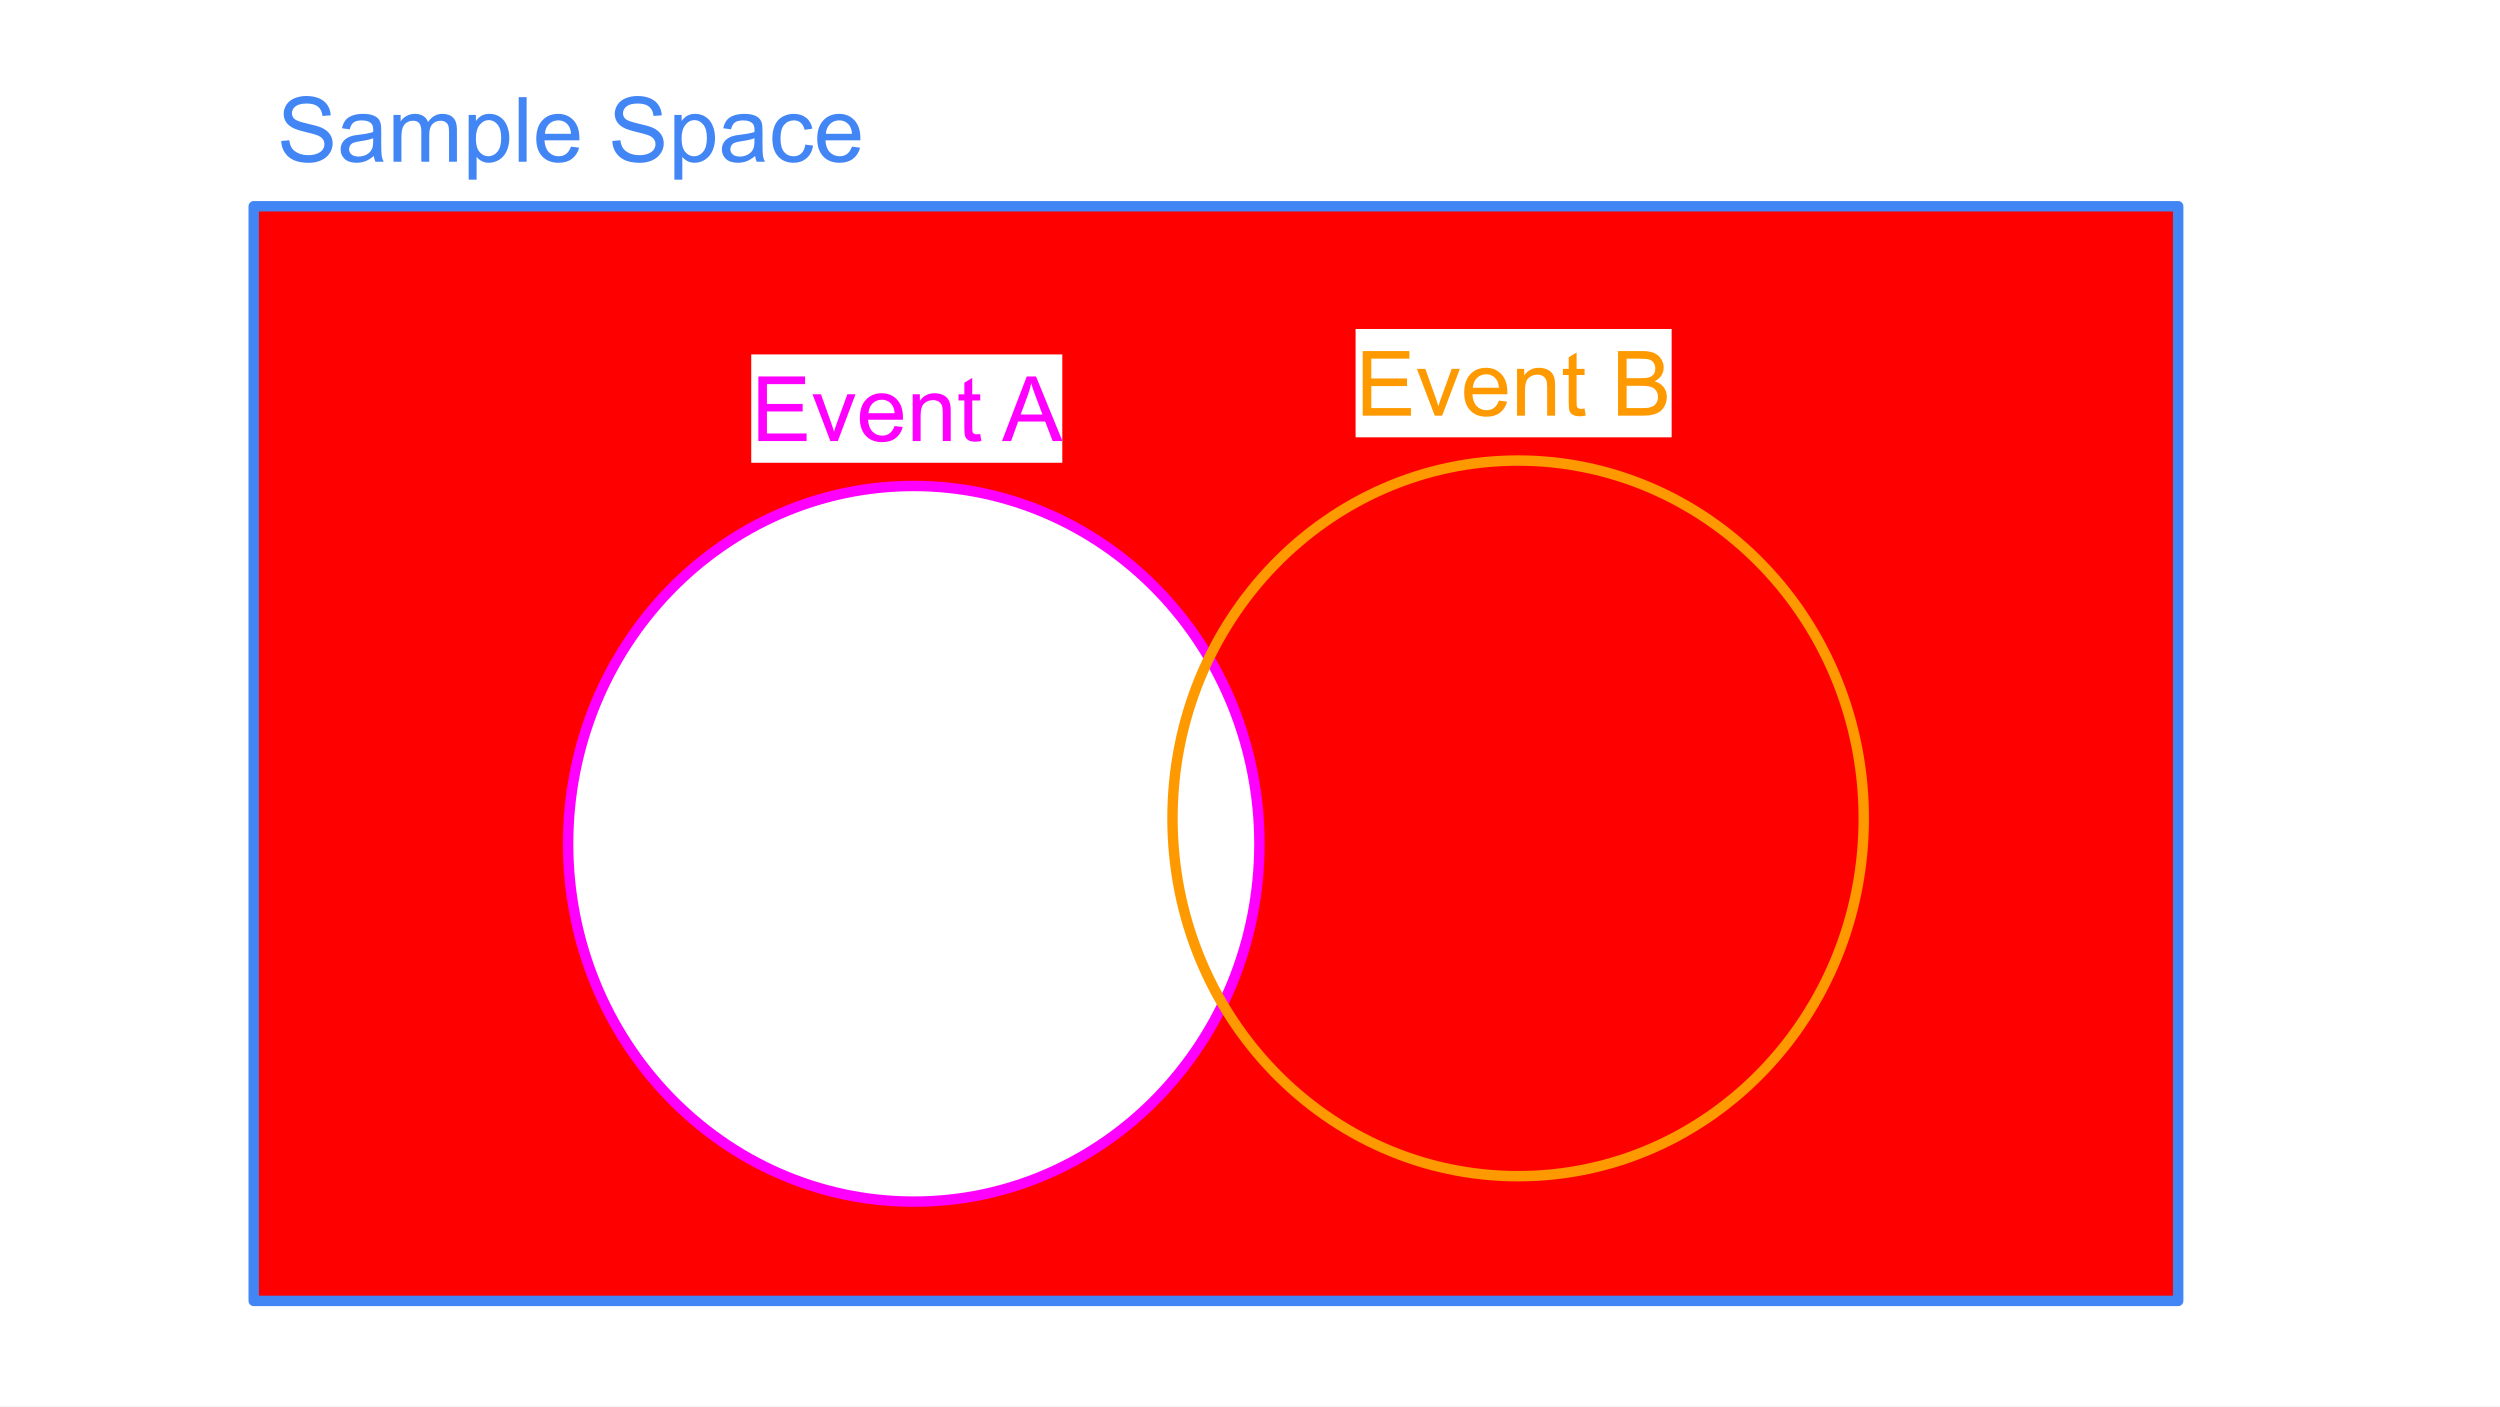
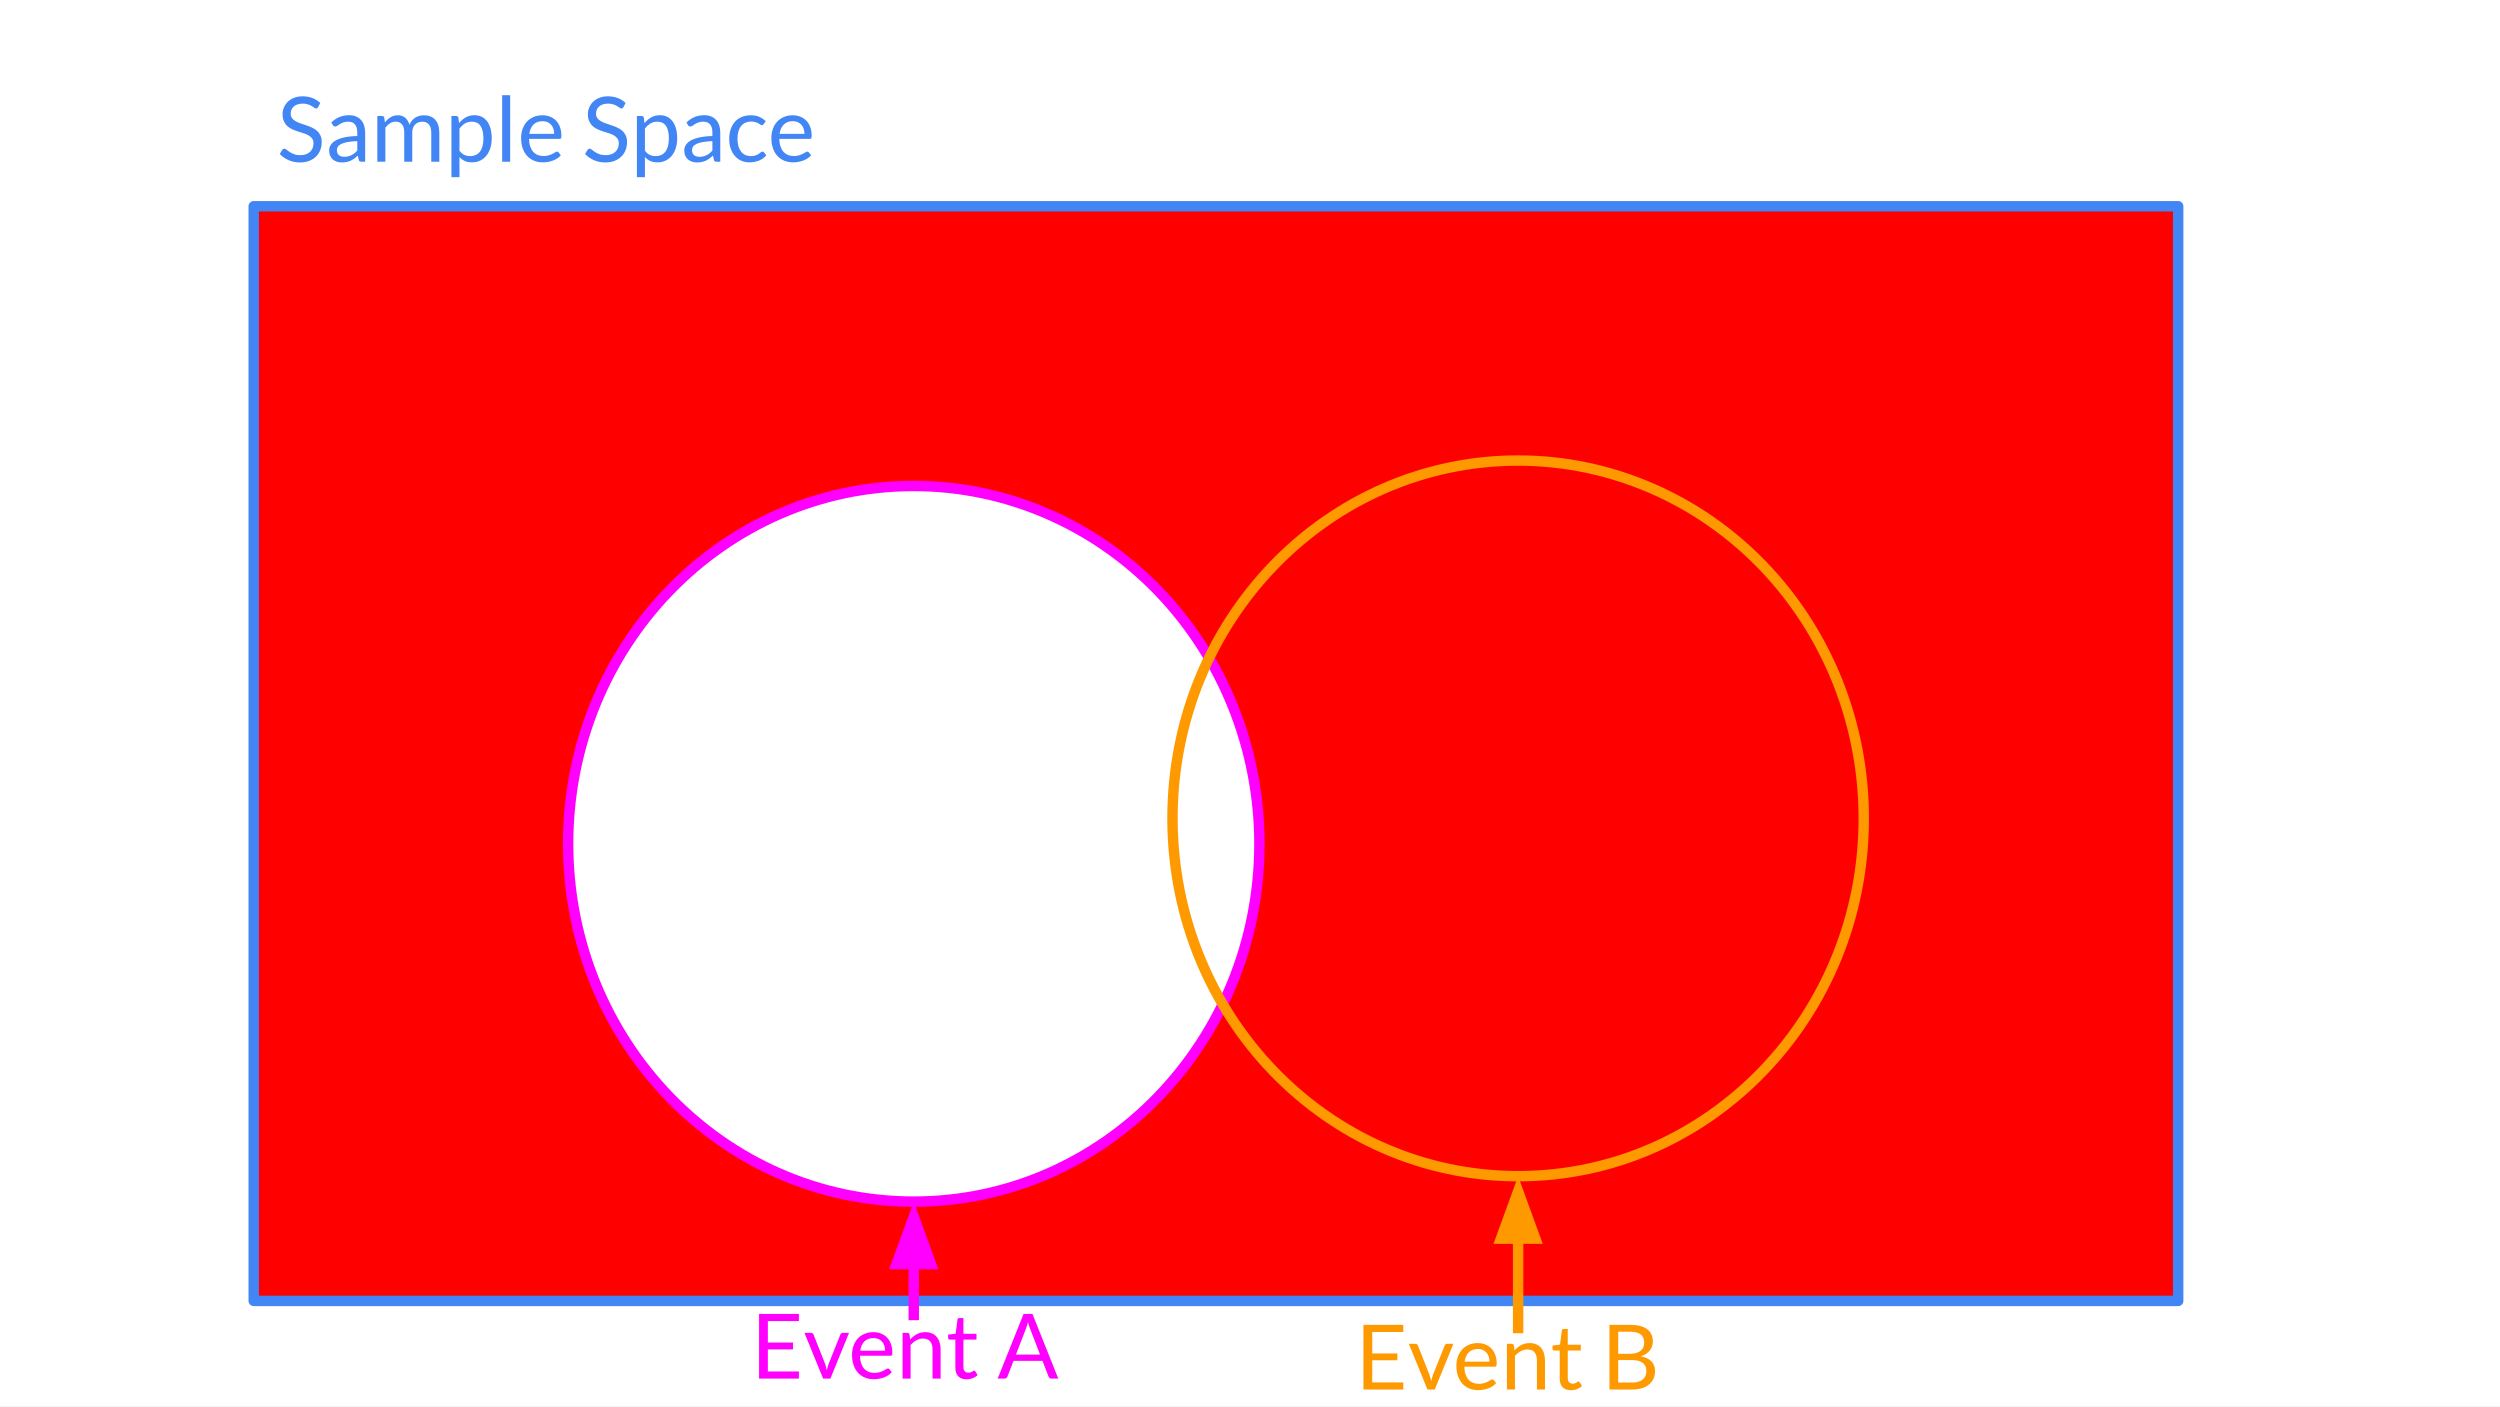
<svg xmlns="http://www.w3.org/2000/svg" version="1.1" viewBox="0.0 0.0 960.0 540.0" fill="none" stroke="none" stroke-linecap="square" stroke-miterlimit="10">
  <clipPath id="g1ee45421c2e_0_31.0">
    <path d="m0 0l960.0 0l0 540.0l-960.0 0l0 -540.0z" clip-rule="nonzero" />
  </clipPath>
  <g clip-path="url(#g1ee45421c2e_0_31.0)">
    <path fill="#ffffff" d="m0 0l960.0 0l0 540.0l-960.0 0z" fill-rule="evenodd" />
    <path fill="#ff0000" d="m97.43 79.201l738.992 0l0 420.346l-738.992 0z" fill-rule="evenodd" />
    <path stroke="#4285f4" stroke-width="4.0" stroke-linejoin="round" stroke-linecap="butt" d="m97.43 79.201l738.992 0l0 420.346l-738.992 0z" fill-rule="evenodd" />
    <path fill="#000000" fill-opacity="0.0" d="m97.43 19.819l338.551 0l0 72.189l-338.551 0z" fill-rule="evenodd" />
-     <path fill="#4285f4" d="m107.993 54.13l3.094 -0.266q0.219 1.859 1.016 3.047q0.812 1.188 2.5 1.938q1.688 0.734 3.812 0.734q1.875 0 3.312 -0.562q1.438 -0.562 2.141 -1.531q0.703 -0.969 0.703 -2.125q0 -1.172 -0.688 -2.031q-0.672 -0.875 -2.219 -1.469q-1.0 -0.391 -4.422 -1.203q-3.422 -0.828 -4.781 -1.562q-1.781 -0.922 -2.656 -2.297q-0.875 -1.391 -0.875 -3.094q0 -1.875 1.062 -3.5q1.078 -1.641 3.125 -2.484q2.047 -0.859 4.547 -0.859q2.766 0 4.859 0.891q2.109 0.891 3.234 2.625q1.141 1.719 1.234 3.906l-3.156 0.234q-0.25 -2.359 -1.719 -3.562q-1.453 -1.203 -4.312 -1.203q-2.984 0 -4.344 1.094q-1.359 1.094 -1.359 2.641q0 1.328 0.969 2.188q0.938 0.875 4.938 1.781q4.0 0.906 5.5 1.578q2.156 1.0 3.188 2.531q1.047 1.531 1.047 3.531q0 1.969 -1.141 3.734q-1.141 1.75 -3.266 2.719q-2.109 0.969 -4.766 0.969q-3.375 0 -5.656 -0.984q-2.266 -0.984 -3.562 -2.953q-1.297 -1.969 -1.359 -4.453zm35.569 5.75q-1.703 1.438 -3.266 2.031q-1.562 0.594 -3.359 0.594q-2.953 0 -4.547 -1.438q-1.594 -1.453 -1.594 -3.703q0 -1.328 0.594 -2.406q0.609 -1.094 1.578 -1.75q0.984 -0.672 2.203 -1.016q0.891 -0.234 2.703 -0.453q3.688 -0.438 5.422 -1.047q0.031 -0.625 0.031 -0.797q0 -1.859 -0.875 -2.625q-1.156 -1.031 -3.469 -1.031q-2.141 0 -3.172 0.766q-1.016 0.75 -1.516 2.656l-2.969 -0.406q0.406 -1.906 1.328 -3.078q0.938 -1.188 2.688 -1.812q1.766 -0.641 4.078 -0.641q2.312 0 3.75 0.547q1.438 0.531 2.109 1.359q0.688 0.812 0.953 2.062q0.156 0.781 0.156 2.812l0 4.062q0 4.25 0.188 5.375q0.203 1.125 0.766 2.156l-3.172 0q-0.484 -0.953 -0.609 -2.219zm-0.266 -6.797q-1.656 0.672 -4.969 1.141q-1.875 0.281 -2.656 0.625q-0.781 0.328 -1.203 0.984q-0.422 0.641 -0.422 1.438q0 1.219 0.922 2.031q0.922 0.812 2.703 0.812q1.75 0 3.125 -0.766q1.375 -0.766 2.016 -2.109q0.484 -1.031 0.484 -3.047l0 -1.109zm7.805 9.016l0 -17.969l2.734 0l0 2.516q0.844 -1.312 2.25 -2.109q1.406 -0.812 3.188 -0.812q2.0 0 3.281 0.828q1.281 0.828 1.797 2.312q2.141 -3.141 5.547 -3.141q2.688 0 4.125 1.484q1.438 1.469 1.438 4.547l0 12.344l-3.031 0l0 -11.328q0 -1.812 -0.297 -2.609q-0.297 -0.812 -1.078 -1.297q-0.781 -0.5 -1.828 -0.5q-1.891 0 -3.141 1.266q-1.25 1.25 -1.25 4.031l0 10.438l-3.047 0l0 -11.672q0 -2.031 -0.75 -3.047q-0.75 -1.016 -2.438 -1.016q-1.281 0 -2.375 0.672q-1.094 0.672 -1.594 1.984q-0.484 1.297 -0.484 3.75l0 9.328l-3.047 0zm28.869 6.891l0 -24.859l2.781 0l0 2.328q0.984 -1.359 2.219 -2.047q1.234 -0.688 2.984 -0.688q2.312 0 4.062 1.188q1.766 1.172 2.656 3.344q0.906 2.156 0.906 4.719q0 2.766 -1.0 4.969q-0.984 2.203 -2.875 3.391q-1.875 1.172 -3.969 1.172q-1.516 0 -2.734 -0.641q-1.203 -0.641 -1.984 -1.625l0 8.75l-3.047 0zm2.766 -15.781q0 3.469 1.406 5.141q1.406 1.656 3.391 1.656q2.031 0 3.469 -1.719q1.453 -1.719 1.453 -5.328q0 -3.438 -1.406 -5.141q-1.406 -1.703 -3.375 -1.703q-1.953 0 -3.453 1.812q-1.484 1.812 -1.484 5.281zm16.446 8.891l0 -24.812l3.047 0l0 24.812l-3.047 0zm20.075 -5.781l3.141 0.391q-0.75 2.75 -2.766 4.281q-2.0 1.516 -5.141 1.516q-3.938 0 -6.25 -2.422q-2.312 -2.438 -2.312 -6.812q0 -4.547 2.328 -7.047q2.344 -2.5 6.062 -2.5q3.609 0 5.891 2.453q2.281 2.453 2.281 6.906q0 0.266 -0.016 0.812l-13.391 0q0.156 2.953 1.656 4.531q1.516 1.578 3.766 1.578q1.688 0 2.859 -0.875q1.188 -0.891 1.891 -2.812zm-10.016 -4.938l10.047 0q-0.203 -2.266 -1.156 -3.391q-1.453 -1.766 -3.766 -1.766q-2.109 0 -3.547 1.406q-1.422 1.406 -1.578 3.75zm25.887 2.75l3.094 -0.266q0.219 1.859 1.016 3.047q0.812 1.188 2.5 1.938q1.688 0.734 3.812 0.734q1.875 0 3.312 -0.562q1.438 -0.562 2.141 -1.531q0.703 -0.969 0.703 -2.125q0 -1.172 -0.688 -2.031q-0.672 -0.875 -2.219 -1.469q-1.0 -0.391 -4.422 -1.203q-3.422 -0.828 -4.781 -1.562q-1.781 -0.922 -2.656 -2.297q-0.875 -1.391 -0.875 -3.094q0 -1.875 1.062 -3.5q1.078 -1.641 3.125 -2.484q2.047 -0.859 4.547 -0.859q2.766 0 4.859 0.891q2.109 0.891 3.234 2.625q1.141 1.719 1.234 3.906l-3.156 0.234q-0.25 -2.359 -1.719 -3.562q-1.453 -1.203 -4.312 -1.203q-2.984 0 -4.344 1.094q-1.359 1.094 -1.359 2.641q0 1.328 0.969 2.188q0.938 0.875 4.938 1.781q4.0 0.906 5.5 1.578q2.156 1.0 3.188 2.531q1.047 1.531 1.047 3.531q0 1.969 -1.141 3.734q-1.141 1.75 -3.266 2.719q-2.109 0.969 -4.766 0.969q-3.375 0 -5.656 -0.984q-2.266 -0.984 -3.562 -2.953q-1.297 -1.969 -1.359 -4.453zm23.834 14.859l0 -24.859l2.781 0l0 2.328q0.984 -1.359 2.219 -2.047q1.234 -0.688 2.984 -0.688q2.312 0 4.062 1.188q1.766 1.172 2.656 3.344q0.906 2.156 0.906 4.719q0 2.766 -1.0 4.969q-0.984 2.203 -2.875 3.391q-1.875 1.172 -3.969 1.172q-1.516 0 -2.734 -0.641q-1.203 -0.641 -1.984 -1.625l0 8.75l-3.047 0zm2.766 -15.781q0 3.469 1.406 5.141q1.406 1.656 3.391 1.656q2.031 0 3.469 -1.719q1.453 -1.719 1.453 -5.328q0 -3.438 -1.406 -5.141q-1.406 -1.703 -3.375 -1.703q-1.953 0 -3.453 1.812q-1.484 1.812 -1.484 5.281zm28.243 6.672q-1.703 1.438 -3.266 2.031q-1.562 0.594 -3.359 0.594q-2.953 0 -4.547 -1.438q-1.594 -1.453 -1.594 -3.703q0 -1.328 0.594 -2.406q0.609 -1.094 1.578 -1.75q0.984 -0.672 2.203 -1.016q0.891 -0.234 2.703 -0.453q3.688 -0.438 5.422 -1.047q0.031 -0.625 0.031 -0.797q0 -1.859 -0.875 -2.625q-1.156 -1.031 -3.469 -1.031q-2.141 0 -3.172 0.766q-1.016 0.75 -1.516 2.656l-2.969 -0.406q0.406 -1.906 1.328 -3.078q0.938 -1.188 2.688 -1.812q1.766 -0.641 4.078 -0.641q2.312 0 3.75 0.547q1.438 0.531 2.109 1.359q0.688 0.812 0.953 2.062q0.156 0.781 0.156 2.812l0 4.062q0 4.25 0.188 5.375q0.203 1.125 0.766 2.156l-3.172 0q-0.484 -0.953 -0.609 -2.219zm-0.266 -6.797q-1.656 0.672 -4.969 1.141q-1.875 0.281 -2.656 0.625q-0.781 0.328 -1.203 0.984q-0.422 0.641 -0.422 1.438q0 1.219 0.922 2.031q0.922 0.812 2.703 0.812q1.75 0 3.125 -0.766q1.375 -0.766 2.016 -2.109q0.484 -1.031 0.484 -3.047l0 -1.109zm19.54 2.438l2.984 0.391q-0.484 3.094 -2.516 4.844q-2.016 1.75 -4.953 1.75q-3.688 0 -5.938 -2.406q-2.234 -2.422 -2.234 -6.922q0 -2.906 0.953 -5.078q0.969 -2.188 2.938 -3.281q1.969 -1.094 4.297 -1.094q2.922 0 4.781 1.484q1.859 1.469 2.391 4.203l-2.969 0.453q-0.422 -1.812 -1.5 -2.719q-1.062 -0.922 -2.594 -0.922q-2.297 0 -3.734 1.656q-1.438 1.641 -1.438 5.219q0 3.625 1.391 5.266q1.391 1.641 3.625 1.641q1.781 0 2.984 -1.094q1.203 -1.109 1.531 -3.391zm17.906 0.797l3.141 0.391q-0.75 2.75 -2.766 4.281q-2.0 1.516 -5.141 1.516q-3.938 0 -6.25 -2.422q-2.312 -2.438 -2.312 -6.812q0 -4.547 2.328 -7.047q2.344 -2.5 6.062 -2.5q3.609 0 5.891 2.453q2.281 2.453 2.281 6.906q0 0.266 -0.016 0.812l-13.391 0q0.156 2.953 1.656 4.531q1.516 1.578 3.766 1.578q1.688 0 2.859 -0.875q1.188 -0.891 1.891 -2.812zm-10.016 -4.938l10.047 0q-0.203 -2.266 -1.156 -3.391q-1.453 -1.766 -3.766 -1.766q-2.109 0 -3.547 1.406q-1.422 1.406 -1.578 3.75z" fill-rule="nonzero" />
+     <path fill="#4285f4" d="m122.165 41.146q-0.156 0.266 -0.328 0.391q-0.172 0.125 -0.453 0.125q-0.297 0 -0.688 -0.281q-0.391 -0.297 -0.984 -0.656q-0.594 -0.359 -1.438 -0.641q-0.844 -0.297 -2.031 -0.297q-1.125 0 -2.0 0.297q-0.859 0.297 -1.453 0.828q-0.578 0.516 -0.875 1.219q-0.281 0.703 -0.281 1.516q0 1.031 0.5 1.719q0.516 0.688 1.359 1.172q0.844 0.484 1.906 0.844q1.062 0.359 2.172 0.734q1.125 0.375 2.188 0.859q1.078 0.469 1.906 1.203q0.844 0.734 1.359 1.797q0.516 1.047 0.516 2.594q0 1.625 -0.562 3.062q-0.547 1.422 -1.625 2.484q-1.062 1.047 -2.609 1.656q-1.547 0.609 -3.531 0.609q-2.406 0 -4.391 -0.875q-1.984 -0.875 -3.391 -2.375l0.969 -1.594q0.141 -0.188 0.344 -0.312q0.203 -0.125 0.438 -0.125q0.375 0 0.844 0.391q0.469 0.375 1.156 0.844q0.703 0.469 1.703 0.859q1.0 0.391 2.438 0.391q1.188 0 2.125 -0.328q0.938 -0.328 1.578 -0.922q0.656 -0.594 1.0 -1.422q0.359 -0.844 0.359 -1.859q0 -1.125 -0.516 -1.844q-0.516 -0.719 -1.344 -1.203q-0.828 -0.5 -1.906 -0.828q-1.062 -0.344 -2.188 -0.688q-1.109 -0.359 -2.172 -0.828q-1.062 -0.469 -1.891 -1.219q-0.828 -0.75 -1.344 -1.859q-0.516 -1.125 -0.516 -2.766q0 -1.312 0.516 -2.547q0.516 -1.234 1.484 -2.188q0.969 -0.953 2.391 -1.516q1.438 -0.578 3.281 -0.578q2.078 0 3.797 0.656q1.719 0.656 3.0 1.906l-0.812 1.594zm18.055 20.953l-1.375 0q-0.438 0 -0.719 -0.141q-0.281 -0.141 -0.359 -0.594l-0.359 -1.625q-0.688 0.625 -1.344 1.125q-0.656 0.484 -1.391 0.828q-0.719 0.344 -1.547 0.516q-0.828 0.172 -1.828 0.172q-1.031 0 -1.922 -0.281q-0.891 -0.297 -1.547 -0.859q-0.656 -0.578 -1.047 -1.453q-0.391 -0.875 -0.391 -2.078q0 -1.031 0.562 -1.984q0.578 -0.969 1.844 -1.719q1.281 -0.75 3.344 -1.219q2.062 -0.484 5.047 -0.547l0 -1.375q0 -2.031 -0.875 -3.078q-0.875 -1.062 -2.594 -1.062q-1.125 0 -1.906 0.297q-0.766 0.281 -1.328 0.641q-0.562 0.344 -0.969 0.641q-0.406 0.281 -0.797 0.281q-0.312 0 -0.547 -0.156q-0.234 -0.172 -0.375 -0.422l-0.562 -0.984q1.469 -1.406 3.141 -2.094q1.688 -0.688 3.734 -0.688q1.469 0 2.609 0.484q1.141 0.484 1.922 1.359q0.781 0.859 1.172 2.094q0.406 1.219 0.406 2.688l0 11.234zm-8.0 -1.891q0.812 0 1.484 -0.156q0.672 -0.172 1.266 -0.469q0.609 -0.312 1.156 -0.734q0.547 -0.438 1.062 -1.0l0 -3.656q-2.125 0.078 -3.625 0.344q-1.484 0.266 -2.422 0.703q-0.938 0.438 -1.359 1.031q-0.422 0.578 -0.422 1.312q0 0.688 0.219 1.188q0.219 0.5 0.594 0.828q0.391 0.312 0.906 0.469q0.531 0.141 1.141 0.141zm12.68 1.891l0 -17.547l1.828 0q0.672 0 0.844 0.641l0.219 1.797q0.969 -1.203 2.172 -1.953q1.203 -0.766 2.797 -0.766q1.797 0 2.891 0.984q1.094 0.984 1.594 2.672q0.359 -0.953 0.953 -1.641q0.594 -0.703 1.344 -1.156q0.75 -0.453 1.578 -0.656q0.844 -0.203 1.719 -0.203q1.375 0 2.453 0.438q1.094 0.438 1.844 1.297q0.766 0.844 1.156 2.094q0.406 1.234 0.406 2.828l0 11.172l-3.094 0l0 -11.172q0 -2.062 -0.906 -3.125q-0.891 -1.078 -2.609 -1.078q-0.766 0 -1.453 0.281q-0.672 0.266 -1.203 0.781q-0.516 0.516 -0.828 1.312q-0.297 0.781 -0.297 1.828l0 11.172l-3.078 0l0 -11.172q0 -2.125 -0.859 -3.156q-0.844 -1.047 -2.469 -1.047q-1.141 0 -2.125 0.625q-0.984 0.609 -1.797 1.672l0 13.078l-3.078 0zm28.453 5.938l0 -23.484l1.828 0q0.672 0 0.844 0.641l0.25 2.078q1.125 -1.375 2.578 -2.203q1.453 -0.828 3.328 -0.828q1.516 0 2.734 0.578q1.234 0.578 2.094 1.719q0.875 1.125 1.344 2.812q0.469 1.672 0.469 3.859q0 1.938 -0.516 3.609q-0.516 1.672 -1.5 2.906q-0.969 1.219 -2.375 1.922q-1.406 0.703 -3.172 0.703q-1.641 0 -2.797 -0.531q-1.141 -0.547 -2.031 -1.531l0 7.75l-3.078 0zm7.812 -21.313q-1.5 0 -2.641 0.703q-1.141 0.688 -2.094 1.953l0 8.484q0.859 1.156 1.859 1.625q1.016 0.453 2.266 0.453q2.453 0 3.766 -1.75q1.312 -1.75 1.312 -4.984q0 -1.719 -0.312 -2.938q-0.297 -1.234 -0.875 -2.016q-0.562 -0.797 -1.391 -1.156q-0.828 -0.375 -1.891 -0.375zm14.74 -10.156l0 25.531l-3.078 0l0 -25.531l3.078 0zm12.403 7.703q1.578 0 2.906 0.531q1.328 0.516 2.297 1.516q0.984 1.0 1.516 2.469q0.547 1.453 0.547 3.328q0 0.734 -0.156 0.984q-0.156 0.234 -0.578 0.234l-11.688 0q0.031 1.656 0.453 2.891q0.422 1.234 1.141 2.062q0.734 0.812 1.734 1.219q1.0 0.406 2.25 0.406q1.172 0 2.0 -0.266q0.844 -0.266 1.453 -0.578q0.609 -0.312 1.016 -0.578q0.406 -0.266 0.703 -0.266q0.375 0 0.594 0.281l0.859 1.141q-0.578 0.688 -1.375 1.203q-0.797 0.5 -1.703 0.828q-0.906 0.328 -1.875 0.5q-0.969 0.172 -1.922 0.172q-1.828 0 -3.359 -0.609q-1.531 -0.625 -2.656 -1.812q-1.109 -1.188 -1.734 -2.938q-0.625 -1.75 -0.625 -4.016q0 -1.844 0.562 -3.438q0.562 -1.594 1.609 -2.766q1.062 -1.172 2.594 -1.828q1.531 -0.672 3.438 -0.672zm0.062 2.266q-2.234 0 -3.516 1.297q-1.281 1.281 -1.594 3.578l9.547 0q0 -1.078 -0.297 -1.969q-0.297 -0.891 -0.875 -1.531q-0.562 -0.656 -1.391 -1.016q-0.812 -0.359 -1.875 -0.359zm31.036 -5.391q-0.156 0.266 -0.328 0.391q-0.172 0.125 -0.453 0.125q-0.297 0 -0.688 -0.281q-0.391 -0.297 -0.984 -0.656q-0.594 -0.359 -1.438 -0.641q-0.844 -0.297 -2.031 -0.297q-1.125 0 -2.0 0.297q-0.859 0.297 -1.453 0.828q-0.578 0.516 -0.875 1.219q-0.281 0.703 -0.281 1.516q0 1.031 0.5 1.719q0.516 0.688 1.359 1.172q0.844 0.484 1.906 0.844q1.062 0.359 2.172 0.734q1.125 0.375 2.188 0.859q1.078 0.469 1.906 1.203q0.844 0.734 1.359 1.797q0.516 1.047 0.516 2.594q0 1.625 -0.562 3.062q-0.547 1.422 -1.625 2.484q-1.062 1.047 -2.609 1.656q-1.547 0.609 -3.531 0.609q-2.406 0 -4.391 -0.875q-1.984 -0.875 -3.391 -2.375l0.969 -1.594q0.141 -0.188 0.344 -0.312q0.203 -0.125 0.438 -0.125q0.375 0 0.844 0.391q0.469 0.375 1.156 0.844q0.703 0.469 1.703 0.859q1.0 0.391 2.438 0.391q1.188 0 2.125 -0.328q0.938 -0.328 1.578 -0.922q0.656 -0.594 1.0 -1.422q0.359 -0.844 0.359 -1.859q0 -1.125 -0.516 -1.844q-0.516 -0.719 -1.344 -1.203q-0.828 -0.5 -1.906 -0.828q-1.062 -0.344 -2.188 -0.688q-1.109 -0.359 -2.172 -0.828q-1.062 -0.469 -1.891 -1.219q-0.828 -0.75 -1.344 -1.859q-0.516 -1.125 -0.516 -2.766q0 -1.312 0.516 -2.547q0.516 -1.234 1.484 -2.188q0.969 -0.953 2.391 -1.516q1.438 -0.578 3.281 -0.578q2.078 0 3.797 0.656q1.719 0.656 3.0 1.906l-0.812 1.594zm5.165 26.891l0 -23.484l1.828 0q0.672 0 0.844 0.641l0.25 2.078q1.125 -1.375 2.578 -2.203q1.453 -0.828 3.328 -0.828q1.516 0 2.734 0.578q1.234 0.578 2.094 1.719q0.875 1.125 1.344 2.812q0.469 1.672 0.469 3.859q0 1.938 -0.516 3.609q-0.516 1.672 -1.5 2.906q-0.969 1.219 -2.375 1.922q-1.406 0.703 -3.172 0.703q-1.641 0 -2.797 -0.531q-1.141 -0.547 -2.031 -1.531l0 7.75l-3.078 0zm7.812 -21.313q-1.5 0 -2.641 0.703q-1.141 0.688 -2.094 1.953l0 8.484q0.859 1.156 1.859 1.625q1.016 0.453 2.266 0.453q2.453 0 3.766 -1.75q1.312 -1.75 1.312 -4.984q0 -1.719 -0.312 -2.938q-0.297 -1.234 -0.875 -2.016q-0.562 -0.797 -1.391 -1.156q-0.828 -0.375 -1.891 -0.375zm24.208 15.375l-1.375 0q-0.438 0 -0.719 -0.141q-0.281 -0.141 -0.359 -0.594l-0.359 -1.625q-0.688 0.625 -1.344 1.125q-0.656 0.484 -1.391 0.828q-0.719 0.344 -1.547 0.516q-0.828 0.172 -1.828 0.172q-1.031 0 -1.922 -0.281q-0.891 -0.297 -1.547 -0.859q-0.656 -0.578 -1.047 -1.453q-0.391 -0.875 -0.391 -2.078q0 -1.031 0.562 -1.984q0.578 -0.969 1.844 -1.719q1.281 -0.75 3.344 -1.219q2.062 -0.484 5.047 -0.547l0 -1.375q0 -2.031 -0.875 -3.078q-0.875 -1.062 -2.594 -1.062q-1.125 0 -1.906 0.297q-0.766 0.281 -1.328 0.641q-0.562 0.344 -0.969 0.641q-0.406 0.281 -0.797 0.281q-0.312 0 -0.547 -0.156q-0.234 -0.172 -0.375 -0.422l-0.562 -0.984q1.469 -1.406 3.141 -2.094q1.688 -0.688 3.734 -0.688q1.469 0 2.609 0.484q1.141 0.484 1.922 1.359q0.781 0.859 1.172 2.094q0.406 1.219 0.406 2.688l0 11.234zm-8.0 -1.891q0.812 0 1.484 -0.156q0.672 -0.172 1.266 -0.469q0.609 -0.312 1.156 -0.734q0.547 -0.438 1.062 -1.0l0 -3.656q-2.125 0.078 -3.625 0.344q-1.484 0.266 -2.422 0.703q-0.938 0.438 -1.359 1.031q-0.422 0.578 -0.422 1.312q0 0.688 0.219 1.188q0.219 0.5 0.594 0.828q0.391 0.312 0.906 0.469q0.531 0.141 1.141 0.141zm24.649 -12.547q-0.141 0.188 -0.281 0.297q-0.125 0.109 -0.391 0.109q-0.266 0 -0.562 -0.219q-0.297 -0.219 -0.766 -0.469q-0.469 -0.266 -1.141 -0.484q-0.672 -0.219 -1.641 -0.219q-1.281 0 -2.266 0.469q-0.984 0.453 -1.656 1.328q-0.672 0.859 -1.016 2.094q-0.328 1.219 -0.328 2.75q0 1.594 0.359 2.828q0.375 1.234 1.031 2.078q0.656 0.844 1.594 1.281q0.953 0.438 2.125 0.438q1.125 0 1.844 -0.266q0.734 -0.266 1.219 -0.594q0.5 -0.328 0.797 -0.594q0.312 -0.266 0.625 -0.266q0.406 0 0.594 0.281l0.875 1.141q-1.156 1.391 -2.875 2.047q-1.703 0.656 -3.609 0.656q-1.656 0 -3.062 -0.609q-1.406 -0.609 -2.453 -1.766q-1.031 -1.156 -1.641 -2.828q-0.594 -1.688 -0.594 -3.828q0 -1.969 0.547 -3.625q0.547 -1.672 1.594 -2.875q1.047 -1.203 2.594 -1.875q1.547 -0.672 3.531 -0.672q1.844 0 3.25 0.594q1.422 0.594 2.516 1.688l-0.812 1.109zm11.169 -3.391q1.578 0 2.906 0.531q1.328 0.516 2.297 1.516q0.984 1.0 1.516 2.469q0.547 1.453 0.547 3.328q0 0.734 -0.156 0.984q-0.156 0.234 -0.578 0.234l-11.688 0q0.031 1.656 0.453 2.891q0.422 1.234 1.141 2.062q0.734 0.812 1.734 1.219q1.0 0.406 2.25 0.406q1.172 0 2.0 -0.266q0.844 -0.266 1.453 -0.578q0.609 -0.312 1.016 -0.578q0.406 -0.266 0.703 -0.266q0.375 0 0.594 0.281l0.859 1.141q-0.578 0.688 -1.375 1.203q-0.797 0.5 -1.703 0.828q-0.906 0.328 -1.875 0.5q-0.969 0.172 -1.922 0.172q-1.828 0 -3.359 -0.609q-1.531 -0.625 -2.656 -1.812q-1.109 -1.188 -1.734 -2.938q-0.625 -1.75 -0.625 -4.016q0 -1.844 0.562 -3.438q0.562 -1.594 1.609 -2.766q1.062 -1.172 2.594 -1.828q1.531 -0.672 3.438 -0.672zm0.062 2.266q-2.234 0 -3.516 1.297q-1.281 1.281 -1.594 3.578l9.547 0q0 -1.078 -0.297 -1.969q-0.297 -0.891 -0.875 -1.531q-0.562 -0.656 -1.391 -1.016q-0.812 -0.359 -1.875 -0.359z" fill-rule="nonzero" />
    <path fill="#ffffff" d="m218.162 324.02l0 0c0 -75.885 59.423 -137.402 132.724 -137.402l0 0c35.201 0 68.96 14.476 93.85 40.244c24.891 25.768 38.874 60.716 38.874 97.158l0 0c0 75.885 -59.423 137.402 -132.724 137.402l0 0c-73.302 0 -132.724 -61.517 -132.724 -137.402z" fill-rule="evenodd" />
    <path stroke="#ff00ff" stroke-width="4.0" stroke-linejoin="round" stroke-linecap="butt" d="m218.162 324.02l0 0c0 -75.885 59.423 -137.402 132.724 -137.402l0 0c35.201 0 68.96 14.476 93.85 40.244c24.891 25.768 38.874 60.716 38.874 97.158l0 0c0 75.885 -59.423 137.402 -132.724 137.402l0 0c-73.302 0 -132.724 -61.517 -132.724 -137.402z" fill-rule="evenodd" />
-     <path fill="#000000" fill-opacity="0.0" d="m279.472 127.099l142.835 0l0 72.189l-142.835 0z" fill-rule="evenodd" />
-     <path fill="#ffffff" d="m288.472 136.099l119.452 0l0 41.6l-119.452 0l0 -41.6z" fill-rule="nonzero" />
-     <path fill="#000000" fill-opacity="0.0" d="m288.472 138.006l119.452 0l0 39.851l-119.452 0l0 -39.851z" fill-rule="nonzero" />
-     <path fill="#ff00ff" d="m291.207 169.379l0 -24.812l17.938 0l0 2.938l-14.641 0l0 7.594l13.719 0l0 2.906l-13.719 0l0 8.453l15.219 0l0 2.922l-18.516 0zm27.662 0l-6.844 -17.969l3.219 0l3.859 10.766q0.625 1.734 1.156 3.609q0.391 -1.422 1.125 -3.406l4.0 -10.969l3.125 0l-6.797 17.969l-2.844 0zm24.641 -5.781l3.141 0.391q-0.75 2.75 -2.766 4.281q-2.0 1.516 -5.141 1.516q-3.938 0 -6.25 -2.422q-2.312 -2.438 -2.312 -6.812q0 -4.547 2.328 -7.047q2.344 -2.5 6.062 -2.5q3.609 0 5.891 2.453q2.281 2.453 2.281 6.906q0 0.266 -0.016 0.812l-13.391 0q0.156 2.953 1.656 4.531q1.516 1.578 3.766 1.578q1.688 0 2.859 -0.875q1.188 -0.891 1.891 -2.812zm-10.016 -4.938l10.047 0q-0.203 -2.266 -1.156 -3.391q-1.453 -1.766 -3.766 -1.766q-2.109 0 -3.547 1.406q-1.422 1.406 -1.578 3.75zm16.977 10.719l0 -17.969l2.75 0l0 2.547q1.969 -2.953 5.719 -2.953q1.625 0 2.984 0.594q1.359 0.578 2.031 1.531q0.688 0.938 0.953 2.234q0.172 0.844 0.172 2.969l0 11.047l-3.047 0l0 -10.938q0 -1.859 -0.359 -2.781q-0.359 -0.922 -1.266 -1.469q-0.891 -0.547 -2.109 -0.547q-1.953 0 -3.375 1.234q-1.406 1.234 -1.406 4.688l0 9.812l-3.047 0zm25.93 -2.719l0.438 2.688q-1.281 0.266 -2.297 0.266q-1.656 0 -2.578 -0.516q-0.906 -0.531 -1.281 -1.375q-0.375 -0.859 -0.375 -3.609l0 -10.344l-2.234 0l0 -2.359l2.234 0l0 -4.453l3.031 -1.828l0 6.281l3.062 0l0 2.359l-3.062 0l0 10.516q0 1.297 0.156 1.672q0.156 0.375 0.516 0.594q0.375 0.219 1.047 0.219q0.516 0 1.344 -0.109zm8.36 2.719l9.516 -24.812l3.547 0l10.156 24.812l-3.75 0l-2.891 -7.516l-10.375 0l-2.719 7.516l-3.484 0zm7.156 -10.188l8.406 0l-2.594 -6.875q-1.172 -3.125 -1.75 -5.141q-0.484 2.391 -1.344 4.734l-2.719 7.281z" fill-rule="nonzero" />
-     <path fill="#000000" fill-opacity="0.0" d="m407.924 138.006l0 0l0 39.851l0 0l0 -39.851z" fill-rule="nonzero" />
+     <path fill="#000000" fill-opacity="0.0" d="m279.47 487.099l142.835 0l0 72.189l-142.835 0z" fill-rule="evenodd" />
+     <path fill="#ff00ff" d="m306.782 504.551l0 2.734l-11.922 0l0 8.25l9.656 0l0 2.625l-9.656 0l0 8.484l11.922 0l0 2.734l-15.297 0l0 -24.828l15.297 0zm2.135 7.281l2.531 0q0.359 0 0.594 0.188q0.25 0.188 0.359 0.453l4.453 11.297q0.234 0.625 0.375 1.25q0.141 0.609 0.266 1.219q0.141 -0.609 0.297 -1.219q0.156 -0.625 0.391 -1.25l4.516 -11.297q0.094 -0.281 0.328 -0.453q0.234 -0.188 0.578 -0.188l2.422 0l-7.156 17.547l-2.797 0l-7.156 -17.547zm26.465 -0.281q1.578 0 2.906 0.531q1.328 0.516 2.297 1.516q0.984 1.0 1.516 2.469q0.547 1.453 0.547 3.328q0 0.734 -0.156 0.984q-0.156 0.234 -0.578 0.234l-11.688 0q0.031 1.656 0.453 2.891q0.422 1.234 1.141 2.062q0.734 0.812 1.734 1.219q1.0 0.406 2.25 0.406q1.172 0 2.0 -0.266q0.844 -0.266 1.453 -0.578q0.609 -0.312 1.016 -0.578q0.406 -0.266 0.703 -0.266q0.375 0 0.594 0.281l0.859 1.141q-0.578 0.688 -1.375 1.203q-0.797 0.5 -1.703 0.828q-0.906 0.328 -1.875 0.5q-0.969 0.172 -1.922 0.172q-1.828 0 -3.359 -0.609q-1.531 -0.625 -2.656 -1.812q-1.109 -1.188 -1.734 -2.938q-0.625 -1.75 -0.625 -4.016q0 -1.844 0.562 -3.438q0.562 -1.594 1.609 -2.766q1.062 -1.172 2.594 -1.828q1.531 -0.672 3.438 -0.672zm0.062 2.266q-2.234 0 -3.516 1.297q-1.281 1.281 -1.594 3.578l9.547 0q0 -1.078 -0.297 -1.969q-0.297 -0.891 -0.875 -1.531q-0.562 -0.656 -1.391 -1.016q-0.812 -0.359 -1.875 -0.359zm11.144 15.562l0 -17.547l1.828 0q0.672 0 0.844 0.641l0.234 1.906q1.141 -1.266 2.547 -2.047q1.422 -0.781 3.281 -0.781q1.438 0 2.531 0.484q1.109 0.469 1.844 1.344q0.734 0.875 1.109 2.109q0.391 1.219 0.391 2.719l0 11.172l-3.094 0l0 -11.172q0 -2.0 -0.906 -3.094q-0.906 -1.109 -2.781 -1.109q-1.359 0 -2.547 0.672q-1.188 0.656 -2.203 1.781l0 12.922l-3.078 0zm24.581 0.281q-2.078 0 -3.203 -1.156q-1.109 -1.172 -1.109 -3.359l0 -10.734l-2.109 0q-0.281 0 -0.469 -0.156q-0.188 -0.172 -0.188 -0.516l0 -1.234l2.875 -0.359l0.703 -5.438q0.047 -0.25 0.234 -0.406q0.188 -0.172 0.484 -0.172l1.562 0l0 6.047l5.016 0l0 2.234l-5.016 0l0 10.531q0 1.109 0.531 1.656q0.531 0.531 1.391 0.531q0.484 0 0.828 -0.125q0.359 -0.141 0.625 -0.297q0.266 -0.156 0.438 -0.281q0.188 -0.125 0.328 -0.125q0.234 0 0.422 0.281l0.906 1.484q-0.797 0.734 -1.922 1.172q-1.125 0.422 -2.328 0.422zm35.209 -0.281l-2.594 0q-0.453 0 -0.734 -0.219q-0.266 -0.234 -0.406 -0.578l-2.328 -6.0l-11.141 0l-2.312 6.0q-0.125 0.312 -0.422 0.562q-0.297 0.234 -0.734 0.234l-2.594 0l9.938 -24.828l3.406 0l9.922 24.828zm-16.266 -9.219l9.266 0l-3.891 -10.109q-0.375 -0.922 -0.75 -2.328q-0.188 0.703 -0.375 1.312q-0.172 0.594 -0.344 1.047l-3.906 10.078z" fill-rule="nonzero" />
    <path fill="#000000" fill-opacity="0.0" d="m450.236 314.253l0 0c0 -75.885 59.423 -137.402 132.724 -137.402l0 0c35.201 0 68.96 14.476 93.85 40.244c24.891 25.768 38.874 60.716 38.874 97.158l0 0c0 75.885 -59.423 137.402 -132.724 137.402l0 0c-73.302 0 -132.724 -61.517 -132.724 -137.402z" fill-rule="evenodd" />
    <path stroke="#ff9900" stroke-width="4.0" stroke-linejoin="round" stroke-linecap="butt" d="m450.236 314.253l0 0c0 -75.885 59.423 -137.402 132.724 -137.402l0 0c35.201 0 68.96 14.476 93.85 40.244c24.891 25.768 38.874 60.716 38.874 97.158l0 0c0 75.885 -59.423 137.402 -132.724 137.402l0 0c-73.302 0 -132.724 -61.517 -132.724 -137.402z" fill-rule="evenodd" />
-     <path fill="#000000" fill-opacity="0.0" d="m511.546 117.332l142.835 0l0 72.189l-142.835 0z" fill-rule="evenodd" />
-     <path fill="#ffffff" d="m520.546 126.332l121.365 0l0 41.6l-121.365 0l0 -41.6z" fill-rule="nonzero" />
-     <path fill="#000000" fill-opacity="0.0" d="m520.546 128.238l121.365 0l0 39.851l-121.365 0l0 -39.851z" fill-rule="nonzero" />
-     <path fill="#ff9900" d="m523.281 159.612l0 -24.812l17.938 0l0 2.938l-14.641 0l0 7.594l13.719 0l0 2.906l-13.719 0l0 8.453l15.219 0l0 2.922l-18.516 0zm27.662 0l-6.844 -17.969l3.219 0l3.859 10.766q0.625 1.734 1.156 3.609q0.391 -1.422 1.125 -3.406l4.0 -10.969l3.125 0l-6.797 17.969l-2.844 0zm24.641 -5.781l3.141 0.391q-0.75 2.75 -2.766 4.281q-2.0 1.516 -5.141 1.516q-3.938 0 -6.25 -2.422q-2.312 -2.438 -2.312 -6.812q0 -4.547 2.328 -7.047q2.344 -2.5 6.062 -2.5q3.609 0 5.891 2.453q2.281 2.453 2.281 6.906q0 0.266 -0.016 0.812l-13.391 0q0.156 2.953 1.656 4.531q1.516 1.578 3.766 1.578q1.688 0 2.859 -0.875q1.188 -0.891 1.891 -2.812zm-10.016 -4.938l10.047 0q-0.203 -2.266 -1.156 -3.391q-1.453 -1.766 -3.766 -1.766q-2.109 0 -3.547 1.406q-1.422 1.406 -1.578 3.75zm16.977 10.719l0 -17.969l2.75 0l0 2.547q1.969 -2.953 5.719 -2.953q1.625 0 2.984 0.594q1.359 0.578 2.031 1.531q0.688 0.938 0.953 2.234q0.172 0.844 0.172 2.969l0 11.047l-3.047 0l0 -10.938q0 -1.859 -0.359 -2.781q-0.359 -0.922 -1.266 -1.469q-0.891 -0.547 -2.109 -0.547q-1.953 0 -3.375 1.234q-1.406 1.234 -1.406 4.688l0 9.812l-3.047 0zm25.93 -2.719l0.438 2.688q-1.281 0.266 -2.297 0.266q-1.656 0 -2.578 -0.516q-0.906 -0.531 -1.281 -1.375q-0.375 -0.859 -0.375 -3.609l0 -10.344l-2.234 0l0 -2.359l2.234 0l0 -4.453l3.031 -1.828l0 6.281l3.062 0l0 2.359l-3.062 0l0 10.516q0 1.297 0.156 1.672q0.156 0.375 0.516 0.594q0.375 0.219 1.047 0.219q0.516 0 1.344 -0.109zm12.851 2.719l0 -24.812l9.312 0q2.844 0 4.562 0.766q1.719 0.75 2.688 2.312q0.969 1.562 0.969 3.266q0 1.594 -0.859 3.0q-0.859 1.406 -2.609 2.266q2.25 0.656 3.453 2.25q1.219 1.594 1.219 3.766q0 1.734 -0.734 3.234q-0.734 1.5 -1.828 2.312q-1.078 0.812 -2.719 1.234q-1.625 0.406 -3.984 0.406l-9.469 0zm3.297 -14.391l5.359 0q2.188 0 3.125 -0.281q1.25 -0.375 1.891 -1.234q0.641 -0.859 0.641 -2.172q0 -1.234 -0.594 -2.172q-0.594 -0.938 -1.703 -1.281q-1.094 -0.344 -3.766 -0.344l-4.953 0l0 7.484zm0 11.469l6.172 0q1.594 0 2.234 -0.125q1.125 -0.203 1.891 -0.672q0.766 -0.484 1.25 -1.375q0.5 -0.906 0.5 -2.094q0 -1.391 -0.719 -2.406q-0.703 -1.031 -1.969 -1.438q-1.266 -0.422 -3.625 -0.422l-5.734 0l0 8.531z" fill-rule="nonzero" />
-     <path fill="#000000" fill-opacity="0.0" d="m641.911 128.238l0 0l0 39.851l0 0l0 -39.851z" fill-rule="nonzero" />
+     <path fill="#000000" fill-opacity="0.0" d="m511.544 491.292l142.835 0l0 72.189l-142.835 0z" fill-rule="evenodd" />
+     <path fill="#ff9900" d="m538.856 508.744l0 2.734l-11.922 0l0 8.25l9.656 0l0 2.625l-9.656 0l0 8.484l11.922 0l0 2.734l-15.297 0l0 -24.828l15.297 0zm2.135 7.281l2.531 0q0.359 0 0.594 0.188q0.25 0.188 0.359 0.453l4.453 11.297q0.234 0.625 0.375 1.25q0.141 0.609 0.266 1.219q0.141 -0.609 0.297 -1.219q0.156 -0.625 0.391 -1.25l4.516 -11.297q0.094 -0.281 0.328 -0.453q0.234 -0.188 0.578 -0.188l2.422 0l-7.156 17.547l-2.797 0l-7.156 -17.547zm26.465 -0.281q1.578 0 2.906 0.531q1.328 0.516 2.297 1.516q0.984 1.0 1.516 2.469q0.547 1.453 0.547 3.328q0 0.734 -0.156 0.984q-0.156 0.234 -0.578 0.234l-11.688 0q0.031 1.656 0.453 2.891q0.422 1.234 1.141 2.062q0.734 0.812 1.734 1.219q1.0 0.406 2.25 0.406q1.172 0 2.0 -0.266q0.844 -0.266 1.453 -0.578q0.609 -0.312 1.016 -0.578q0.406 -0.266 0.703 -0.266q0.375 0 0.594 0.281l0.859 1.141q-0.578 0.688 -1.375 1.203q-0.797 0.5 -1.703 0.828q-0.906 0.328 -1.875 0.5q-0.969 0.172 -1.922 0.172q-1.828 0 -3.359 -0.609q-1.531 -0.625 -2.656 -1.812q-1.109 -1.188 -1.734 -2.938q-0.625 -1.75 -0.625 -4.016q0 -1.844 0.562 -3.438q0.562 -1.594 1.609 -2.766q1.062 -1.172 2.594 -1.828q1.531 -0.672 3.438 -0.672zm0.062 2.266q-2.234 0 -3.516 1.297q-1.281 1.281 -1.594 3.578l9.547 0q0 -1.078 -0.297 -1.969q-0.297 -0.891 -0.875 -1.531q-0.562 -0.656 -1.391 -1.016q-0.812 -0.359 -1.875 -0.359zm11.144 15.562l0 -17.547l1.828 0q0.672 0 0.844 0.641l0.234 1.906q1.141 -1.266 2.547 -2.047q1.422 -0.781 3.281 -0.781q1.438 0 2.531 0.484q1.109 0.469 1.844 1.344q0.734 0.875 1.109 2.109q0.391 1.219 0.391 2.719l0 11.172l-3.094 0l0 -11.172q0 -2.0 -0.906 -3.094q-0.906 -1.109 -2.781 -1.109q-1.359 0 -2.547 0.672q-1.188 0.656 -2.203 1.781l0 12.922l-3.078 0zm24.581 0.281q-2.078 0 -3.203 -1.156q-1.109 -1.172 -1.109 -3.359l0 -10.734l-2.109 0q-0.281 0 -0.469 -0.156q-0.188 -0.172 -0.188 -0.516l0 -1.234l2.875 -0.359l0.703 -5.438q0.047 -0.25 0.234 -0.406q0.188 -0.172 0.484 -0.172l1.562 0l0 6.047l5.016 0l0 2.234l-5.016 0l0 10.531q0 1.109 0.531 1.656q0.531 0.531 1.391 0.531q0.484 0 0.828 -0.125q0.359 -0.141 0.625 -0.297q0.266 -0.156 0.438 -0.281q0.188 -0.125 0.328 -0.125q0.234 0 0.422 0.281l0.906 1.484q-0.797 0.734 -1.922 1.172q-1.125 0.422 -2.328 0.422zm14.787 -0.281l0 -24.828l7.922 0q2.281 0 3.938 0.453q1.656 0.438 2.719 1.281q1.062 0.828 1.578 2.031q0.516 1.203 0.516 2.719q0 0.906 -0.297 1.766q-0.281 0.844 -0.859 1.578q-0.578 0.719 -1.453 1.297q-0.875 0.562 -2.062 0.938q2.734 0.531 4.109 1.953q1.391 1.422 1.391 3.75q0 1.562 -0.578 2.875q-0.578 1.297 -1.703 2.234q-1.109 0.938 -2.734 1.453q-1.625 0.5 -3.703 0.5l-8.781 0zm3.359 -11.312l0 8.641l5.375 0q1.438 0 2.469 -0.328q1.031 -0.328 1.688 -0.922q0.672 -0.594 0.984 -1.422q0.312 -0.828 0.312 -1.812q0 -1.922 -1.359 -3.031q-1.359 -1.125 -4.109 -1.125l-5.359 0zm0 -2.391l4.438 0q1.422 0 2.453 -0.312q1.047 -0.312 1.734 -0.859q0.688 -0.562 1.016 -1.344q0.328 -0.797 0.328 -1.734q0 -2.188 -1.328 -3.203q-1.312 -1.031 -4.078 -1.031l-4.562 0l0 8.484z" fill-rule="nonzero" />
+     <path fill="#000000" fill-opacity="0.0" d="m350.886 506.965l0 -45.543" fill-rule="evenodd" />
+     <path stroke="#ff00ff" stroke-width="4.0" stroke-linejoin="round" stroke-linecap="butt" d="m350.886 506.965l0 -21.543" fill-rule="evenodd" />
+     <path fill="#ff00ff" stroke="#ff00ff" stroke-width="4.0" stroke-linecap="butt" d="m357.493 485.422l-6.607 -18.152l-6.607 18.152z" fill-rule="evenodd" />
+     <path fill="#000000" fill-opacity="0.0" d="m582.96 511.938l0 -60.283" fill-rule="evenodd" />
+     <path stroke="#ff9900" stroke-width="4.0" stroke-linejoin="round" stroke-linecap="butt" d="m582.96 511.938l0 -36.283" fill-rule="evenodd" />
+     <path fill="#ff9900" stroke="#ff9900" stroke-width="4.0" stroke-linecap="butt" d="m589.567 475.654l-6.607 -18.152l-6.607 18.152z" fill-rule="evenodd" />
  </g>
</svg>
